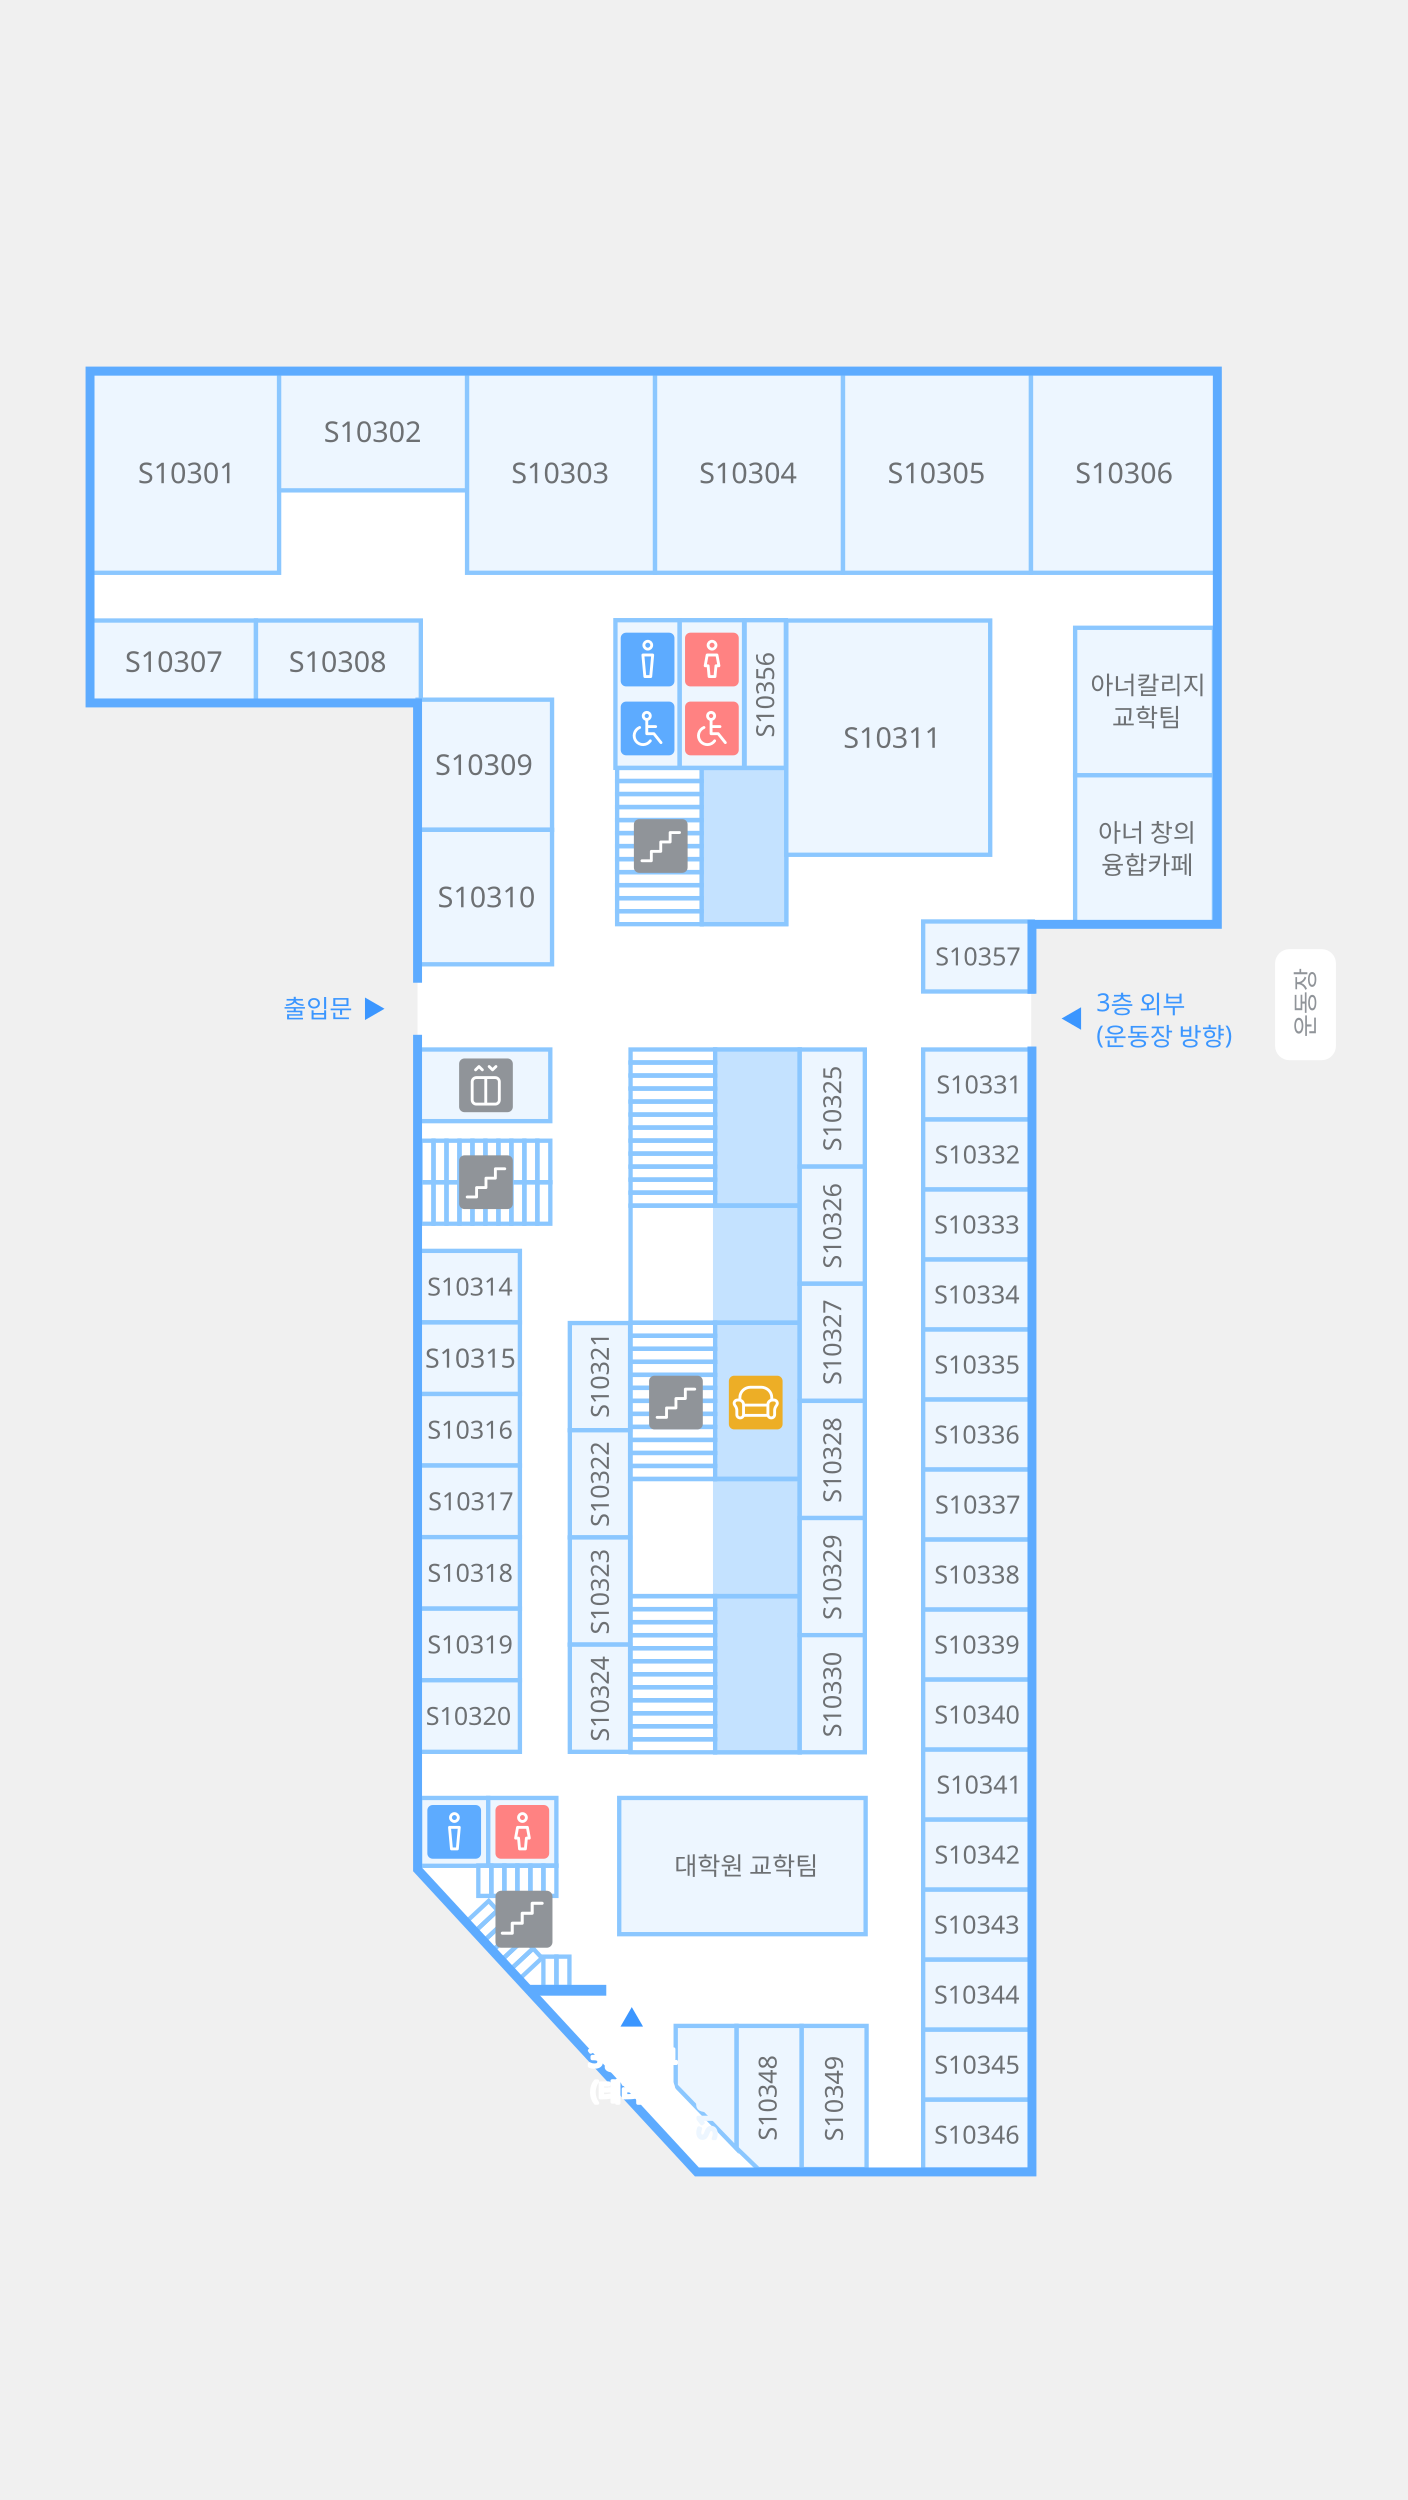
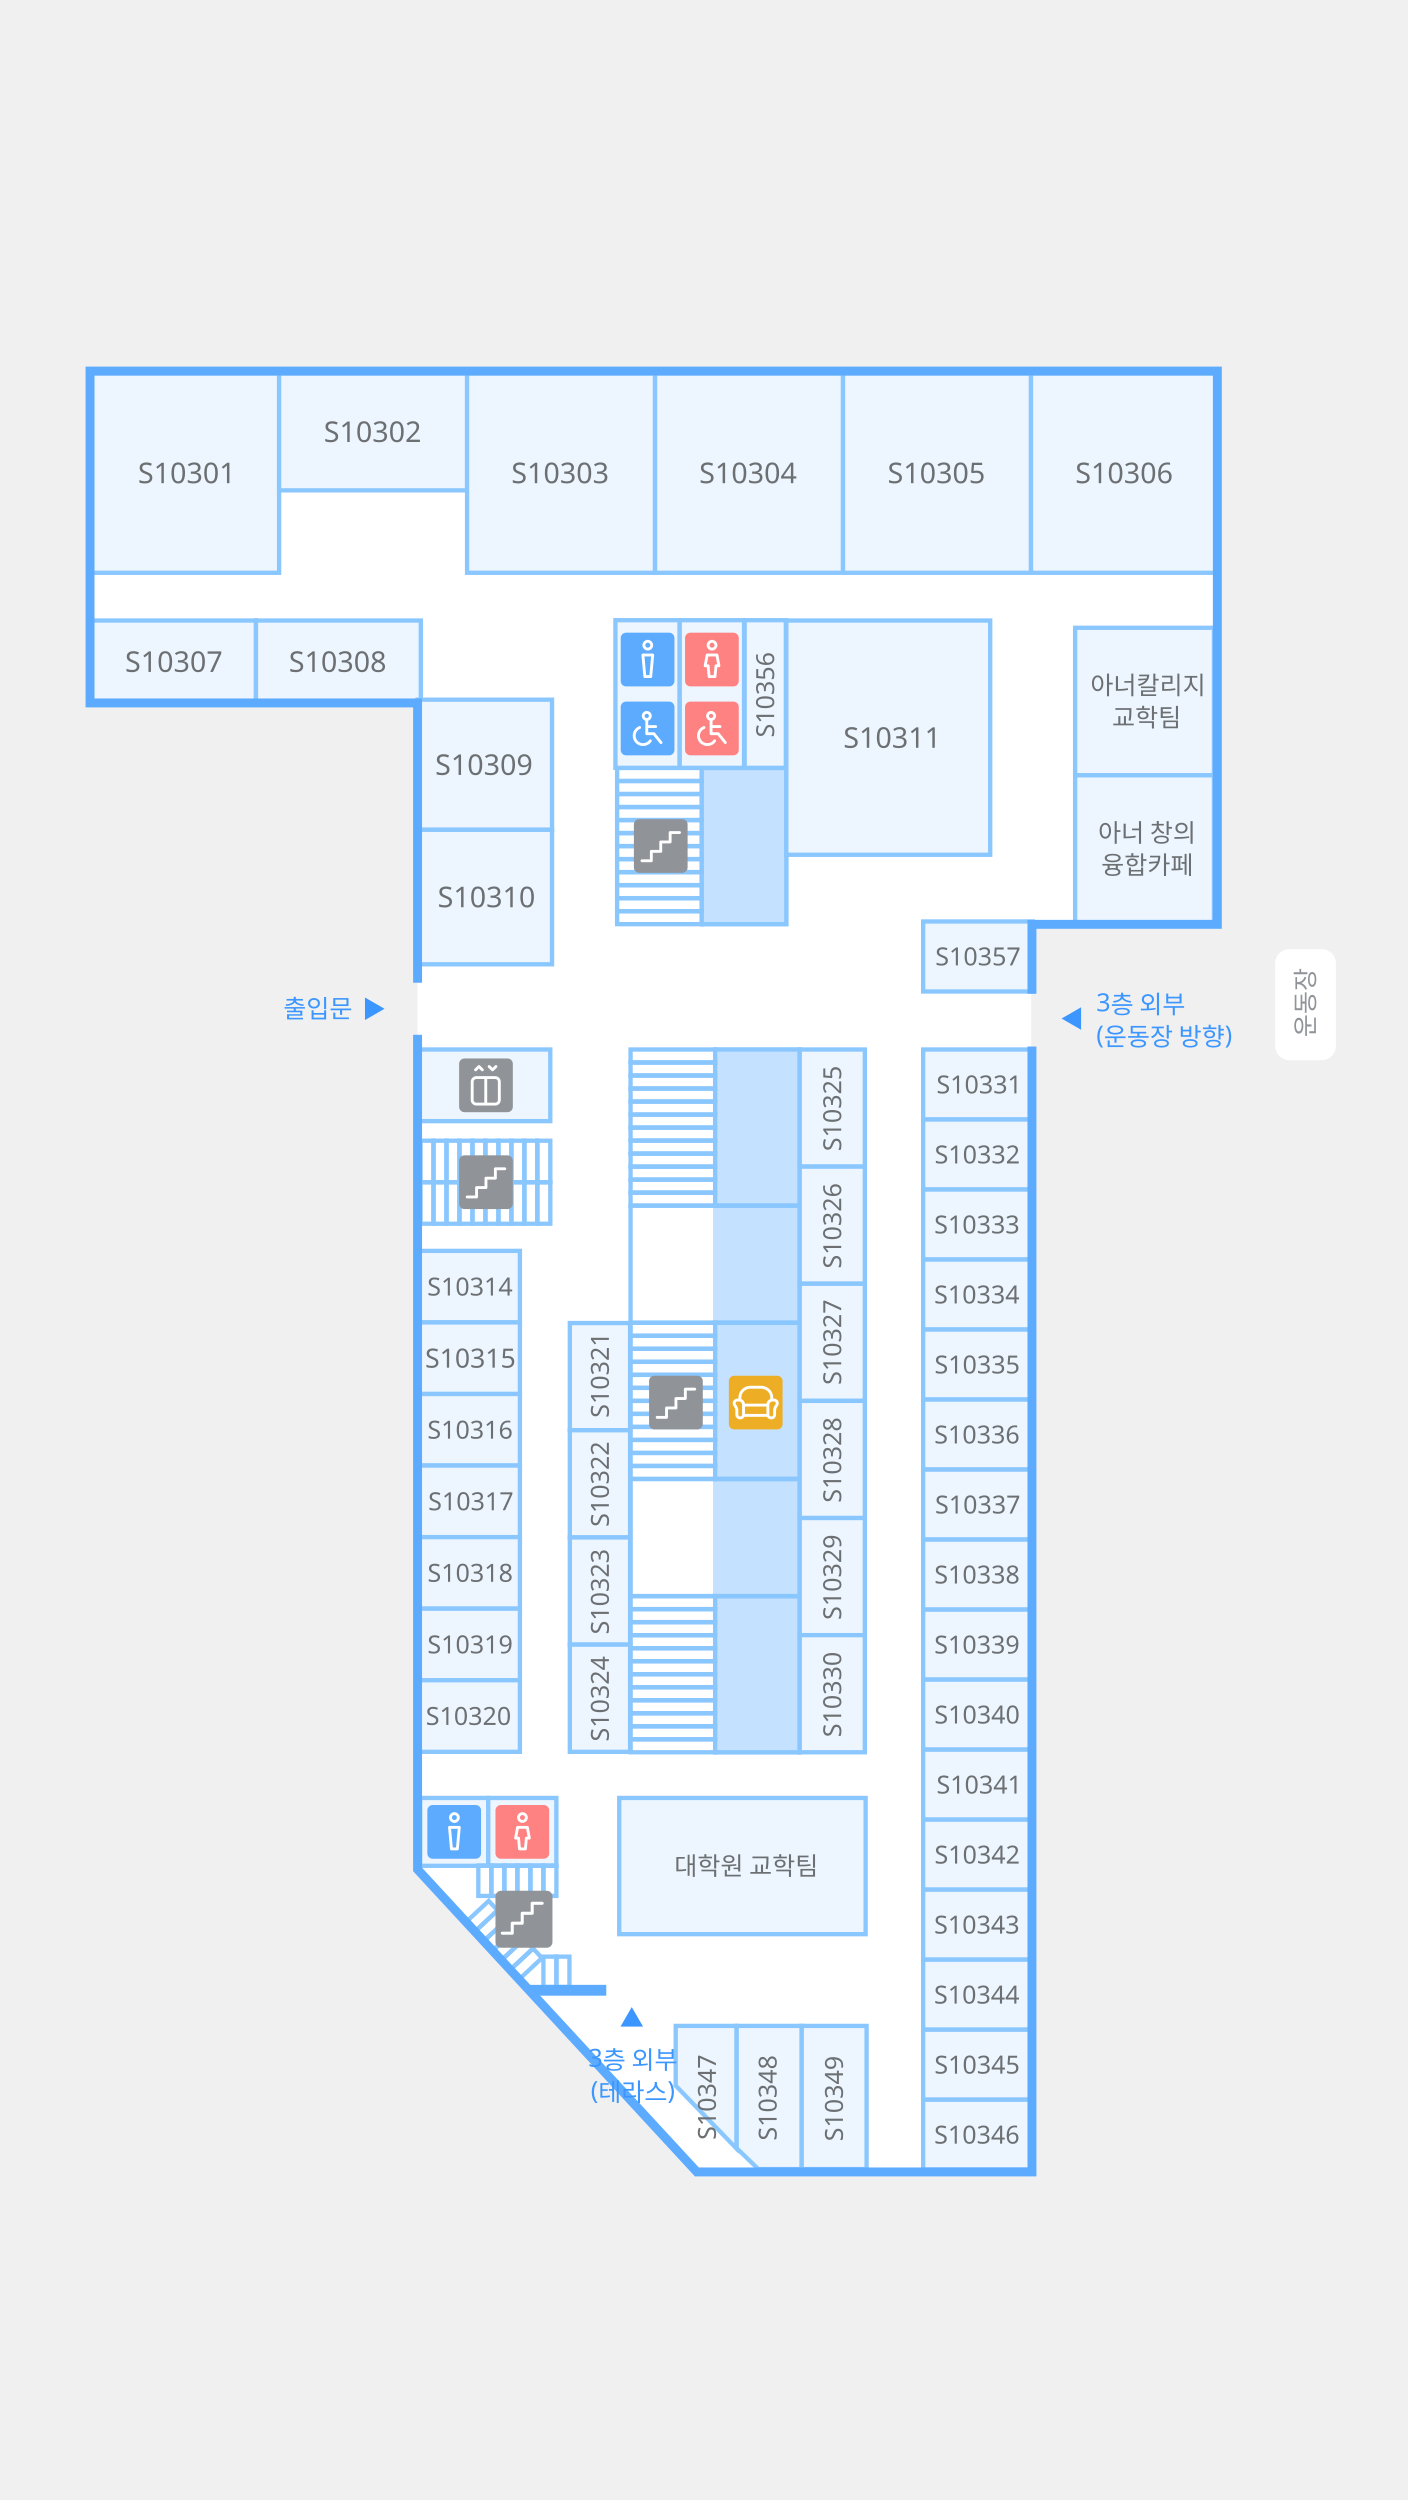
<svg xmlns="http://www.w3.org/2000/svg" width="393" height="698" viewBox="0 0 393 698" fill="none">
  <rect x="356" y="296" width="31" height="17" rx="4" transform="rotate(-90 356 296)" fill="white" />
  <text transform="translate(360 290) rotate(-90)" fill="#909499" style="white-space: pre" xml:space="preserve" font-family="Pretendard" font-size="7" letter-spacing="0em">
    <tspan x="0.425" y="6.988">운동장</tspan>
  </text>
  <path d="M105.077 103.602H25.139V196.081H116.583V521.952L194.454 605.867H287.903V257.941H339.879V103.602H105.077Z" fill="white" />
  <rect x="176.053" y="293.021" width="23.619" height="3.634" stroke="#8BC7FF" stroke-width="1.211" />
  <rect x="176.053" y="296.655" width="23.619" height="3.634" stroke="#8BC7FF" stroke-width="1.211" />
  <rect x="176.053" y="300.289" width="23.619" height="3.634" stroke="#8BC7FF" stroke-width="1.211" />
  <rect x="176.053" y="303.922" width="23.619" height="3.634" stroke="#8BC7FF" stroke-width="1.211" />
  <rect x="176.053" y="307.556" width="23.619" height="3.634" stroke="#8BC7FF" stroke-width="1.211" />
  <rect x="176.053" y="311.19" width="23.619" height="3.634" stroke="#8BC7FF" stroke-width="1.211" />
  <rect x="176.053" y="314.823" width="23.619" height="3.634" stroke="#8BC7FF" stroke-width="1.211" />
  <rect x="176.053" y="318.457" width="23.619" height="3.634" stroke="#8BC7FF" stroke-width="1.211" />
  <rect x="176.053" y="322.09" width="23.619" height="3.634" stroke="#8BC7FF" stroke-width="1.211" />
  <rect x="176.053" y="325.724" width="23.619" height="3.634" stroke="#8BC7FF" stroke-width="1.211" />
  <rect x="176.053" y="329.358" width="23.619" height="3.634" stroke="#8BC7FF" stroke-width="1.211" />
  <rect x="176.053" y="332.991" width="23.619" height="3.634" stroke="#8BC7FF" stroke-width="1.211" />
  <mask id="path-16-inside-1_7594_7394" fill="white">
    <path d="M175.448 336.019H200.277V369.933H175.448V336.019Z" />
  </mask>
  <path d="M175.448 336.019V334.808H174.237V336.019H175.448ZM175.448 369.933H174.237V371.144H175.448V369.933ZM175.448 336.019V337.23H200.277V336.019V334.808H175.448V336.019ZM200.277 369.933V368.722H175.448V369.933V371.144H200.277V369.933ZM175.448 369.933H176.659V336.019H175.448H174.237V369.933H175.448Z" fill="#8BC7FF" mask="url(#path-16-inside-1_7594_7394)" />
  <rect x="176.053" y="369.327" width="23.619" height="3.634" stroke="#8BC7FF" stroke-width="1.211" />
  <rect x="176.053" y="372.961" width="23.619" height="3.634" stroke="#8BC7FF" stroke-width="1.211" />
  <rect x="176.053" y="376.595" width="23.619" height="3.634" stroke="#8BC7FF" stroke-width="1.211" />
  <rect x="176.053" y="380.228" width="23.619" height="3.634" stroke="#8BC7FF" stroke-width="1.211" />
  <rect x="176.053" y="383.862" width="23.619" height="3.634" stroke="#8BC7FF" stroke-width="1.211" />
  <rect x="176.053" y="387.495" width="23.619" height="3.634" stroke="#8BC7FF" stroke-width="1.211" />
  <rect x="176.053" y="391.129" width="23.619" height="3.634" stroke="#8BC7FF" stroke-width="1.211" />
  <rect x="176.053" y="394.762" width="23.619" height="3.634" stroke="#8BC7FF" stroke-width="1.211" />
  <rect x="176.053" y="398.396" width="23.619" height="3.634" stroke="#8BC7FF" stroke-width="1.211" />
  <rect x="176.053" y="402.03" width="23.619" height="3.634" stroke="#8BC7FF" stroke-width="1.211" />
  <rect x="176.053" y="405.663" width="23.619" height="3.634" stroke="#8BC7FF" stroke-width="1.211" />
  <rect x="176.053" y="409.297" width="23.619" height="3.634" stroke="#8BC7FF" stroke-width="1.211" />
  <mask id="path-30-inside-2_7594_7394" fill="white">
    <path d="M175.448 412.325H200.277V446.239H175.448V412.325Z" />
  </mask>
  <path d="M175.448 412.325V411.114H174.237V412.325H175.448ZM175.448 446.239H174.237V447.45H175.448V446.239ZM175.448 412.325V413.536H200.277V412.325V411.114H175.448V412.325ZM200.277 446.239V445.027H175.448V446.239V447.45H200.277V446.239ZM175.448 446.239H176.659V412.325H175.448H174.237V446.239H175.448Z" fill="#8BC7FF" mask="url(#path-30-inside-2_7594_7394)" />
  <rect x="176.053" y="445.633" width="23.619" height="3.634" stroke="#8BC7FF" stroke-width="1.211" />
  <rect x="176.053" y="449.267" width="23.619" height="3.634" stroke="#8BC7FF" stroke-width="1.211" />
  <rect x="176.053" y="452.9" width="23.619" height="3.634" stroke="#8BC7FF" stroke-width="1.211" />
  <rect x="176.053" y="456.534" width="23.619" height="3.634" stroke="#8BC7FF" stroke-width="1.211" />
  <rect x="176.053" y="460.167" width="23.619" height="3.634" stroke="#8BC7FF" stroke-width="1.211" />
  <rect x="176.053" y="463.801" width="23.619" height="3.634" stroke="#8BC7FF" stroke-width="1.211" />
  <rect x="176.053" y="467.435" width="23.619" height="3.634" stroke="#8BC7FF" stroke-width="1.211" />
  <rect x="176.053" y="471.068" width="23.619" height="3.634" stroke="#8BC7FF" stroke-width="1.211" />
  <rect x="176.053" y="474.702" width="23.619" height="3.634" stroke="#8BC7FF" stroke-width="1.211" />
  <rect x="176.053" y="478.336" width="23.619" height="3.634" stroke="#8BC7FF" stroke-width="1.211" />
  <rect x="176.053" y="481.969" width="23.619" height="3.634" stroke="#8BC7FF" stroke-width="1.211" />
  <rect x="176.053" y="485.603" width="23.619" height="3.634" stroke="#8BC7FF" stroke-width="1.211" />
  <mask id="path-44-inside-3_7594_7394" fill="white">
    <path d="M199.066 292.416H223.896V337.23H199.066V292.416Z" />
  </mask>
  <path d="M199.066 292.416H223.896V337.23H199.066V292.416Z" fill="#8BC7FF" fill-opacity="0.5" />
  <path d="M223.896 292.416H225.107V291.205H223.896V292.416ZM223.896 337.23V338.442H225.107V337.23H223.896ZM199.066 292.416V293.627H223.896V292.416V291.205H199.066V292.416ZM223.896 292.416H222.685V337.23H223.896H225.107V292.416H223.896ZM223.896 337.23V336.019H199.066V337.23V338.442H223.896V337.23Z" fill="#8BC7FF" mask="url(#path-44-inside-3_7594_7394)" />
  <mask id="path-46-inside-4_7594_7394" fill="white">
    <path d="M199.066 336.019H223.896V369.933H199.066V336.019Z" />
  </mask>
  <path d="M199.066 336.019H223.896V369.933H199.066V336.019Z" fill="#8BC7FF" fill-opacity="0.5" />
  <path d="M223.896 336.019H225.107V334.808H223.896V336.019ZM223.896 369.933V371.144H225.107V369.933H223.896ZM199.066 336.019V337.23H223.896V336.019V334.808H199.066V336.019ZM223.896 336.019H222.685V369.933H223.896H225.107V336.019H223.896ZM223.896 369.933V368.722H199.066V369.933V371.144H223.896V369.933Z" fill="#8BC7FF" mask="url(#path-46-inside-4_7594_7394)" />
  <mask id="path-48-inside-5_7594_7394" fill="white">
    <path d="M199.066 368.722H223.896V413.536H199.066V368.722Z" />
  </mask>
  <path d="M199.066 368.722H223.896V413.536H199.066V368.722Z" fill="#8BC7FF" fill-opacity="0.5" />
  <path d="M223.896 368.722H225.107V367.51H223.896V368.722ZM223.896 413.536V414.747H225.107V413.536H223.896ZM199.066 368.722V369.933H223.896V368.722V367.51H199.066V368.722ZM223.896 368.722H222.685V413.536H223.896H225.107V368.722H223.896ZM223.896 413.536V412.325H199.066V413.536V414.747H223.896V413.536Z" fill="#8BC7FF" mask="url(#path-48-inside-5_7594_7394)" />
  <mask id="path-50-inside-6_7594_7394" fill="white">
    <path d="M199.066 412.325H223.896V446.239H199.066V412.325Z" />
  </mask>
  <path d="M199.066 412.325H223.896V446.239H199.066V412.325Z" fill="#8BC7FF" fill-opacity="0.5" />
  <path d="M223.896 412.325H225.107V411.114H223.896V412.325ZM223.896 446.239V447.45H225.107V446.239H223.896ZM199.066 412.325V413.536H223.896V412.325V411.114H199.066V412.325ZM223.896 412.325H222.685V446.239H223.896H225.107V412.325H223.896ZM223.896 446.239V445.027H199.066V446.239V447.45H223.896V446.239Z" fill="#8BC7FF" mask="url(#path-50-inside-6_7594_7394)" />
  <mask id="path-52-inside-7_7594_7394" fill="white">
    <path d="M199.066 445.028H223.896V489.842H199.066V445.028Z" />
  </mask>
  <path d="M199.066 445.028H223.896V489.842H199.066V445.028Z" fill="#8BC7FF" fill-opacity="0.5" />
  <path d="M223.896 445.028H225.107V443.816H223.896V445.028ZM223.896 489.842V491.053H225.107V489.842H223.896ZM199.066 445.028V446.239H223.896V445.028V443.816H199.066V445.028ZM223.896 445.028H222.685V489.842H223.896H225.107V445.028H223.896ZM223.896 489.842V488.631H199.066V489.842V491.053H223.896V489.842Z" fill="#8BC7FF" mask="url(#path-52-inside-7_7594_7394)" />
  <rect x="172.301" y="214.426" width="23.619" height="3.634" stroke="#8BC7FF" stroke-width="1.211" />
  <rect x="172.301" y="218.06" width="23.619" height="3.634" stroke="#8BC7FF" stroke-width="1.211" />
  <rect x="172.301" y="221.694" width="23.619" height="3.634" stroke="#8BC7FF" stroke-width="1.211" />
  <rect x="172.301" y="225.327" width="23.619" height="3.634" stroke="#8BC7FF" stroke-width="1.211" />
  <rect x="172.301" y="228.961" width="23.619" height="3.634" stroke="#8BC7FF" stroke-width="1.211" />
  <rect x="172.301" y="232.595" width="23.619" height="3.634" stroke="#8BC7FF" stroke-width="1.211" />
  <rect x="172.301" y="236.228" width="23.619" height="3.634" stroke="#8BC7FF" stroke-width="1.211" />
  <rect x="172.301" y="239.862" width="23.619" height="3.634" stroke="#8BC7FF" stroke-width="1.211" />
  <rect x="172.301" y="243.495" width="23.619" height="3.634" stroke="#8BC7FF" stroke-width="1.211" />
  <rect x="172.301" y="247.129" width="23.619" height="3.634" stroke="#8BC7FF" stroke-width="1.211" />
  <rect x="172.301" y="250.763" width="23.619" height="3.634" stroke="#8BC7FF" stroke-width="1.211" />
  <rect x="172.301" y="254.396" width="23.619" height="3.634" stroke="#8BC7FF" stroke-width="1.211" />
  <mask id="path-66-inside-8_7594_7394" fill="white">
    <path d="M195.314 213.821H220.144V258.635H195.314V213.821Z" />
  </mask>
  <path d="M195.314 213.821H220.144V258.635H195.314V213.821Z" fill="#8BC7FF" fill-opacity="0.5" />
  <path d="M220.144 213.821H221.355V212.61H220.144V213.821ZM220.144 258.635V259.847H221.355V258.635H220.144ZM195.314 213.821V215.032H220.144V213.821V212.61H195.314V213.821ZM220.144 213.821H218.933V258.635H220.144H221.355V213.821H220.144ZM220.144 258.635V257.424H195.314V258.635V259.847H220.144V258.635Z" fill="#8BC7FF" mask="url(#path-66-inside-8_7594_7394)" />
  <rect x="176.979" y="228.696" width="15" height="15" rx="1.5" fill="#909499" />
  <path d="M189.729 232.446H187.104V235.071H184.479V237.696H181.854V240.321H179.229" stroke="white" stroke-width="0.802" stroke-linecap="round" stroke-linejoin="round" />
  <rect x="181.222" y="384.096" width="15" height="15" rx="1.5" fill="#909499" />
  <path d="M193.972 387.846H191.347V390.471H188.722V393.096H186.097V395.721H183.472" stroke="white" stroke-width="0.802" stroke-linecap="round" stroke-linejoin="round" />
  <rect x="219.538" y="173.248" width="56.927" height="65.405" fill="#EDF6FF" />
  <rect x="219.538" y="173.248" width="56.927" height="65.405" stroke="#8BC7FF" stroke-width="1.211" />
  <text fill="#6D7073" style="white-space: pre" xml:space="preserve" font-family="Pretendard" font-size="8" letter-spacing="0em">
    <tspan x="235.458" y="208.794">S10311</tspan>
  </text>
  <rect x="172.887" y="501.989" width="68.798" height="38.036" fill="#EDF6FF" />
  <rect x="172.887" y="501.989" width="68.798" height="38.036" stroke="#8BC7FF" stroke-width="1.211" />
  <text fill="#6D7073" style="white-space: pre" xml:space="preserve" font-family="Pretendard" font-size="7" letter-spacing="0em">
    <tspan x="188.258" y="523.495">대학원 교학팀</tspan>
  </text>
  <rect x="300.176" y="175.278" width="38.758" height="41.181" fill="#EDF6FF" />
  <rect x="300.176" y="175.278" width="38.758" height="41.181" stroke="#8BC7FF" stroke-width="1.211" />
  <text fill="#6D7073" style="white-space: pre" xml:space="preserve" font-family="Pretendard" font-size="7" letter-spacing="0em">
    <tspan x="304.431" y="193.857">아너칼리지
</tspan>
    <tspan x="310.481" y="202.857">교학팀</tspan>
  </text>
  <rect x="300.176" y="216.461" width="38.758" height="41.181" fill="#EDF6FF" />
  <rect x="300.176" y="216.461" width="38.758" height="41.181" stroke="#8BC7FF" stroke-width="1.211" />
  <text fill="#6D7073" style="white-space: pre" xml:space="preserve" font-family="Pretendard" font-size="7" letter-spacing="0em">
    <tspan x="306.578" y="235.04">아너 창의
</tspan>
    <tspan x="307.456" y="244.04">융합카페</tspan>
  </text>
  <rect x="207.891" y="173.157" width="11.518" height="41.219" fill="#EDF6FF" />
  <rect x="207.891" y="173.157" width="11.518" height="41.219" stroke="#8BC7FF" stroke-width="1.211" />
  <text transform="translate(209.15 206.266) rotate(-90)" fill="#6D7073" style="white-space: pre" xml:space="preserve" font-family="Pretendard" font-size="7" letter-spacing="0em">
    <tspan x="0.359" y="6.988">S10356</tspan>
  </text>
  <rect x="25.442" y="104.208" width="52.482" height="55.715" fill="#EDF6FF" />
  <rect x="25.442" y="104.208" width="52.482" height="55.715" stroke="#8BC7FF" stroke-width="1.211" />
  <text fill="#6D7073" style="white-space: pre" xml:space="preserve" font-family="Pretendard" font-size="8" letter-spacing="0em">
    <tspan x="38.511" y="134.909">S10301</tspan>
  </text>
  <rect x="77.924" y="104.208" width="52.482" height="32.703" fill="#EDF6FF" />
  <rect x="77.924" y="104.208" width="52.482" height="32.703" stroke="#8BC7FF" stroke-width="1.211" />
  <text fill="#6D7073" style="white-space: pre" xml:space="preserve" font-family="Pretendard" font-size="8" letter-spacing="0em">
    <tspan x="90.4" y="123.403">S10302</tspan>
  </text>
  <rect x="130.406" y="104.208" width="52.482" height="55.715" fill="#EDF6FF" />
  <rect x="130.406" y="104.208" width="52.482" height="55.715" stroke="#8BC7FF" stroke-width="1.211" />
  <text fill="#6D7073" style="white-space: pre" xml:space="preserve" font-family="Pretendard" font-size="8" letter-spacing="0em">
    <tspan x="142.761" y="134.909">S10303</tspan>
  </text>
  <rect x="182.889" y="104.208" width="52.482" height="55.715" fill="#EDF6FF" />
  <rect x="182.889" y="104.208" width="52.482" height="55.715" stroke="#8BC7FF" stroke-width="1.211" />
  <text fill="#6D7073" style="white-space: pre" xml:space="preserve" font-family="Pretendard" font-size="8" letter-spacing="0em">
    <tspan x="195.216" y="134.909">S10304</tspan>
  </text>
  <rect x="235.37" y="104.208" width="52.482" height="55.715" fill="#EDF6FF" />
  <rect x="235.37" y="104.208" width="52.482" height="55.715" stroke="#8BC7FF" stroke-width="1.211" />
  <text fill="#6D7073" style="white-space: pre" xml:space="preserve" font-family="Pretendard" font-size="8" letter-spacing="0em">
    <tspan x="247.807" y="134.909">S10305</tspan>
  </text>
  <rect x="287.852" y="104.208" width="52.482" height="55.715" fill="#EDF6FF" />
  <rect x="287.852" y="104.208" width="52.482" height="55.715" stroke="#8BC7FF" stroke-width="1.211" />
  <text fill="#6D7073" style="white-space: pre" xml:space="preserve" font-family="Pretendard" font-size="8" letter-spacing="0em">
    <tspan x="300.222" y="134.909">S10306</tspan>
  </text>
  <rect x="25.442" y="173.248" width="46.026" height="23.013" fill="#EDF6FF" />
  <rect x="25.442" y="173.248" width="46.026" height="23.013" stroke="#8BC7FF" stroke-width="1.211" />
  <text fill="#6D7073" style="white-space: pre" xml:space="preserve" font-family="Pretendard" font-size="8" letter-spacing="0em">
    <tspan x="34.908" y="187.598">S10307</tspan>
  </text>
  <rect x="71.468" y="173.248" width="46.026" height="23.013" fill="#EDF6FF" />
  <rect x="71.468" y="173.248" width="46.026" height="23.013" stroke="#8BC7FF" stroke-width="1.211" />
  <text fill="#6D7073" style="white-space: pre" xml:space="preserve" font-family="Pretendard" font-size="8" letter-spacing="0em">
    <tspan x="80.637" y="187.598">S10308</tspan>
  </text>
  <rect x="171.826" y="173.157" width="17.957" height="41.219" fill="#EDF6FF" />
  <rect x="171.826" y="173.157" width="17.957" height="41.219" stroke="#8BC7FF" stroke-width="1.211" />
  <rect x="173.305" y="176.645" width="15" height="15" rx="1.5" fill="#5DABFF" />
  <path d="M180.862 181.234C181.467 181.234 181.957 180.744 181.957 180.139C181.957 179.535 181.467 179.044 180.862 179.044C180.257 179.044 179.767 179.535 179.767 180.139C179.767 180.744 180.257 181.234 180.862 181.234Z" stroke="white" stroke-width="0.802" stroke-linecap="round" stroke-linejoin="round" />
  <path d="M179.492 182.877H182.23L181.682 188.899H180.04L179.492 182.877Z" stroke="white" stroke-width="0.802" stroke-linecap="round" stroke-linejoin="round" />
  <rect x="173.305" y="195.887" width="15" height="15" rx="1.5" fill="#5DABFF" />
  <path d="M179.875 200.585C179.688 200.398 179.584 200.145 179.584 199.882C179.584 199.618 179.688 199.365 179.875 199.179C180.061 198.992 180.314 198.887 180.578 198.887C180.842 198.887 181.095 198.992 181.281 199.179C181.467 199.365 181.572 199.618 181.572 199.882C181.572 200.145 181.467 200.398 181.281 200.585C181.095 200.771 180.842 200.876 180.578 200.876C180.314 200.876 180.061 200.771 179.875 200.585Z" stroke="white" stroke-width="0.802" stroke-linecap="round" stroke-linejoin="round" />
  <path d="M180.578 200.876V204.853H182.566L184.555 207.339M180.578 202.864H183.063M178.589 203.113C178.233 203.261 177.916 203.489 177.663 203.78C177.411 204.071 177.229 204.417 177.133 204.79C177.037 205.164 177.029 205.554 177.11 205.931C177.191 206.308 177.359 206.661 177.599 206.962C177.84 207.263 178.148 207.504 178.498 207.666C178.848 207.828 179.23 207.906 179.616 207.894C180.001 207.882 180.379 207.781 180.718 207.598C181.058 207.416 181.35 207.157 181.572 206.841" stroke="white" stroke-width="0.802" stroke-linecap="round" stroke-linejoin="round" />
  <rect x="189.783" y="173.157" width="17.957" height="41.219" fill="#EDF6FF" />
  <rect x="189.783" y="173.157" width="17.957" height="41.219" stroke="#8BC7FF" stroke-width="1.211" />
  <rect x="191.262" y="176.645" width="15" height="15" rx="1.5" fill="#FF8282" />
  <path d="M198.803 181.234C199.408 181.234 199.898 180.744 199.898 180.139C199.898 179.535 199.408 179.044 198.803 179.044C198.198 179.044 197.708 179.535 197.708 180.139C197.708 180.744 198.198 181.234 198.803 181.234Z" stroke="white" stroke-width="0.802" stroke-linecap="round" stroke-linejoin="round" />
  <path d="M197.435 182.877H200.172L200.72 185.888H199.898L199.625 188.899H197.982L197.708 185.888H196.887L197.435 182.877Z" stroke="white" stroke-width="0.802" stroke-linecap="round" stroke-linejoin="round" />
  <rect x="191.262" y="195.887" width="15" height="15" rx="1.5" fill="#FF8282" />
  <path d="M197.832 200.585C197.646 200.398 197.541 200.145 197.541 199.882C197.541 199.618 197.646 199.365 197.832 199.179C198.019 198.992 198.272 198.887 198.535 198.887C198.799 198.887 199.052 198.992 199.239 199.179C199.425 199.365 199.53 199.618 199.53 199.882C199.53 200.145 199.425 200.398 199.239 200.585C199.052 200.771 198.799 200.876 198.535 200.876C198.272 200.876 198.019 200.771 197.832 200.585Z" stroke="white" stroke-width="0.802" stroke-linecap="round" stroke-linejoin="round" />
  <path d="M198.535 200.876V204.853H200.524L202.512 207.339M198.535 202.864H201.021M196.547 203.113C196.191 203.261 195.874 203.489 195.621 203.78C195.368 204.071 195.187 204.417 195.091 204.79C194.995 205.164 194.987 205.554 195.068 205.931C195.149 206.308 195.316 206.661 195.557 206.962C195.798 207.263 196.105 207.504 196.455 207.666C196.805 207.828 197.188 207.906 197.573 207.894C197.959 207.882 198.336 207.781 198.676 207.598C199.015 207.416 199.307 207.157 199.529 206.841" stroke="white" stroke-width="0.802" stroke-linecap="round" stroke-linejoin="round" />
  <rect x="117.303" y="501.989" width="19.018" height="18.943" fill="#EDF6FF" />
  <rect x="117.303" y="501.989" width="19.018" height="18.943" stroke="#8BC7FF" stroke-width="1.211" />
  <rect x="119.312" y="503.96" width="15" height="15" rx="1.5" fill="#5DABFF" />
  <path d="M126.869 508.55C127.474 508.55 127.964 508.06 127.964 507.455C127.964 506.851 127.474 506.36 126.869 506.36C126.264 506.36 125.774 506.851 125.774 507.455C125.774 508.06 126.264 508.55 126.869 508.55Z" stroke="white" stroke-width="0.802" stroke-linecap="round" stroke-linejoin="round" />
  <path d="M125.5 510.193H128.237L127.689 516.215H126.047L125.5 510.193Z" stroke="white" stroke-width="0.802" stroke-linecap="round" stroke-linejoin="round" />
  <rect x="136.321" y="501.989" width="19.018" height="18.943" fill="#EDF6FF" />
  <rect x="136.321" y="501.989" width="19.018" height="18.943" stroke="#8BC7FF" stroke-width="1.211" />
  <rect x="138.33" y="503.96" width="15" height="15" rx="1.5" fill="#FF8282" />
  <path d="M145.871 508.55C146.476 508.55 146.966 508.06 146.966 507.455C146.966 506.851 146.476 506.36 145.871 506.36C145.267 506.36 144.776 506.851 144.776 507.455C144.776 508.06 145.267 508.55 145.871 508.55Z" stroke="white" stroke-width="0.802" stroke-linecap="round" stroke-linejoin="round" />
  <path d="M144.503 510.193H147.24L147.788 513.204H146.966L146.693 516.215H145.05L144.777 513.204H143.955L144.503 510.193Z" stroke="white" stroke-width="0.802" stroke-linecap="round" stroke-linejoin="round" />
  <rect x="116.585" y="195.349" width="37.547" height="36.336" fill="#EDF6FF" />
  <rect x="116.585" y="195.349" width="37.547" height="36.336" stroke="#8BC7FF" stroke-width="1.211" />
  <text fill="#6D7073" style="white-space: pre" xml:space="preserve" font-family="Pretendard" font-size="8" letter-spacing="0em">
    <tspan x="121.488" y="216.361">S10309</tspan>
  </text>
  <rect x="116.585" y="231.686" width="37.547" height="37.547" fill="#EDF6FF" />
  <rect x="116.585" y="231.686" width="37.547" height="37.547" stroke="#8BC7FF" stroke-width="1.211" />
  <text fill="#6D7073" style="white-space: pre" xml:space="preserve" font-family="Pretendard" font-size="8" letter-spacing="0em">
    <tspan x="122.187" y="253.303">S10310</tspan>
  </text>
  <rect x="257.746" y="257.275" width="30.611" height="19.548" fill="#EDF6FF" />
  <rect x="257.746" y="257.275" width="30.611" height="19.548" stroke="#8BC7FF" stroke-width="1.211" />
  <text fill="#6D7073" style="white-space: pre" xml:space="preserve" font-family="Pretendard" font-size="7" letter-spacing="0em">
    <tspan x="261.127" y="269.537">S10357</tspan>
  </text>
  <rect x="257.746" y="293.021" width="30.611" height="19.548" fill="#EDF6FF" />
  <rect x="257.746" y="293.021" width="30.611" height="19.548" stroke="#8BC7FF" stroke-width="1.211" />
  <text fill="#6D7073" style="white-space: pre" xml:space="preserve" font-family="Pretendard" font-size="7" letter-spacing="0em">
    <tspan x="261.451" y="305.284">S10331</tspan>
  </text>
  <rect x="257.746" y="312.57" width="30.611" height="19.548" fill="#EDF6FF" />
  <rect x="257.746" y="312.57" width="30.611" height="19.548" stroke="#8BC7FF" stroke-width="1.211" />
  <text fill="#6D7073" style="white-space: pre" xml:space="preserve" font-family="Pretendard" font-size="7" letter-spacing="0em">
    <tspan x="260.932" y="324.832">S10332</tspan>
  </text>
  <rect x="257.746" y="332.118" width="30.611" height="19.548" fill="#EDF6FF" />
  <rect x="257.746" y="332.118" width="30.611" height="19.548" stroke="#8BC7FF" stroke-width="1.211" />
  <text fill="#6D7073" style="white-space: pre" xml:space="preserve" font-family="Pretendard" font-size="7" letter-spacing="0em">
    <tspan x="260.826" y="344.38">S10333</tspan>
  </text>
  <rect x="257.746" y="351.666" width="30.611" height="19.548" fill="#EDF6FF" />
  <rect x="257.746" y="351.666" width="30.611" height="19.548" stroke="#8BC7FF" stroke-width="1.211" />
  <text fill="#6D7073" style="white-space: pre" xml:space="preserve" font-family="Pretendard" font-size="7" letter-spacing="0em">
    <tspan x="260.802" y="363.928">S10334</tspan>
  </text>
  <rect x="257.746" y="371.214" width="30.611" height="19.548" fill="#EDF6FF" />
  <rect x="257.746" y="371.214" width="30.611" height="19.548" stroke="#8BC7FF" stroke-width="1.211" />
  <text fill="#6D7073" style="white-space: pre" xml:space="preserve" font-family="Pretendard" font-size="7" letter-spacing="0em">
    <tspan x="260.898" y="383.476">S10335</tspan>
  </text>
  <rect x="257.746" y="390.762" width="30.611" height="19.548" fill="#EDF6FF" />
  <rect x="257.746" y="390.762" width="30.611" height="19.548" stroke="#8BC7FF" stroke-width="1.211" />
  <text fill="#6D7073" style="white-space: pre" xml:space="preserve" font-family="Pretendard" font-size="7" letter-spacing="0em">
    <tspan x="260.84" y="403.024">S10336</tspan>
  </text>
  <rect x="257.746" y="410.31" width="30.611" height="19.548" fill="#EDF6FF" />
  <rect x="257.746" y="410.31" width="30.611" height="19.548" stroke="#8BC7FF" stroke-width="1.211" />
  <text fill="#6D7073" style="white-space: pre" xml:space="preserve" font-family="Pretendard" font-size="7" letter-spacing="0em">
    <tspan x="261.055" y="422.573">S10337</tspan>
  </text>
  <rect x="257.746" y="429.859" width="30.611" height="19.548" fill="#EDF6FF" />
  <rect x="257.746" y="429.859" width="30.611" height="19.548" stroke="#8BC7FF" stroke-width="1.211" />
  <text fill="#6D7073" style="white-space: pre" xml:space="preserve" font-family="Pretendard" font-size="7" letter-spacing="0em">
    <tspan x="260.864" y="442.121">S10338</tspan>
  </text>
  <rect x="257.746" y="449.407" width="30.611" height="19.548" fill="#EDF6FF" />
  <rect x="257.746" y="449.407" width="30.611" height="19.548" stroke="#8BC7FF" stroke-width="1.211" />
  <text fill="#6D7073" style="white-space: pre" xml:space="preserve" font-family="Pretendard" font-size="7" letter-spacing="0em">
    <tspan x="260.84" y="461.669">S10339</tspan>
  </text>
  <rect x="257.746" y="468.955" width="30.611" height="19.548" fill="#EDF6FF" />
  <rect x="257.746" y="468.955" width="30.611" height="19.548" stroke="#8BC7FF" stroke-width="1.211" />
  <text fill="#6D7073" style="white-space: pre" xml:space="preserve" font-family="Pretendard" font-size="7" letter-spacing="0em">
    <tspan x="260.877" y="481.217">S10340</tspan>
  </text>
  <rect x="257.746" y="488.503" width="30.611" height="19.548" fill="#EDF6FF" />
  <rect x="257.746" y="488.503" width="30.611" height="19.548" stroke="#8BC7FF" stroke-width="1.211" />
  <text fill="#6D7073" style="white-space: pre" xml:space="preserve" font-family="Pretendard" font-size="7" letter-spacing="0em">
    <tspan x="261.462" y="500.765">S10341</tspan>
  </text>
  <rect x="257.746" y="508.051" width="30.611" height="19.548" fill="#EDF6FF" />
  <rect x="257.746" y="508.051" width="30.611" height="19.548" stroke="#8BC7FF" stroke-width="1.211" />
  <text fill="#6D7073" style="white-space: pre" xml:space="preserve" font-family="Pretendard" font-size="7" letter-spacing="0em">
    <tspan x="260.908" y="520.314">S10342</tspan>
  </text>
  <rect x="257.746" y="527.599" width="30.611" height="19.548" fill="#EDF6FF" />
  <rect x="257.746" y="527.599" width="30.611" height="19.548" stroke="#8BC7FF" stroke-width="1.211" />
  <text fill="#6D7073" style="white-space: pre" xml:space="preserve" font-family="Pretendard" font-size="7" letter-spacing="0em">
    <tspan x="260.802" y="539.862">S10343</tspan>
  </text>
  <rect x="257.746" y="547.148" width="30.611" height="19.548" fill="#EDF6FF" />
  <rect x="257.746" y="547.148" width="30.611" height="19.548" stroke="#8BC7FF" stroke-width="1.211" />
  <text fill="#6D7073" style="white-space: pre" xml:space="preserve" font-family="Pretendard" font-size="7" letter-spacing="0em">
    <tspan x="260.778" y="559.41">S10344</tspan>
  </text>
  <rect x="257.746" y="566.696" width="30.611" height="19.548" fill="#EDF6FF" />
  <rect x="257.746" y="566.696" width="30.611" height="19.548" stroke="#8BC7FF" stroke-width="1.211" />
  <text fill="#6D7073" style="white-space: pre" xml:space="preserve" font-family="Pretendard" font-size="7" letter-spacing="0em">
    <tspan x="260.874" y="578.958">S10345</tspan>
  </text>
  <rect x="257.746" y="586.244" width="30.611" height="19.548" fill="#EDF6FF" />
  <rect x="257.746" y="586.244" width="30.611" height="19.548" stroke="#8BC7FF" stroke-width="1.211" />
  <text fill="#6D7073" style="white-space: pre" xml:space="preserve" font-family="Pretendard" font-size="7" letter-spacing="0em">
    <tspan x="260.816" y="598.506">S10346</tspan>
  </text>
  <rect x="223.291" y="293.021" width="18.168" height="32.703" fill="#EDF6FF" />
  <rect x="223.291" y="293.021" width="18.168" height="32.703" stroke="#8BC7FF" stroke-width="1.211" />
  <text transform="translate(227.875 321.873) rotate(-90)" fill="#6D7073" style="white-space: pre" xml:space="preserve" font-family="Pretendard" font-size="7" letter-spacing="0em">
    <tspan x="0.452" y="6.988">S10325</tspan>
  </text>
  <rect x="223.291" y="325.724" width="18.168" height="32.703" fill="#EDF6FF" />
  <rect x="223.291" y="325.724" width="18.168" height="32.703" stroke="#8BC7FF" stroke-width="1.211" />
  <text transform="translate(227.875 354.575) rotate(-90)" fill="#6D7073" style="white-space: pre" xml:space="preserve" font-family="Pretendard" font-size="7" letter-spacing="0em">
    <tspan x="0.394" y="6.988">S10326</tspan>
  </text>
  <rect x="223.291" y="358.426" width="18.168" height="32.703" fill="#EDF6FF" />
  <rect x="223.291" y="358.426" width="18.168" height="32.703" stroke="#8BC7FF" stroke-width="1.211" />
  <text transform="translate(227.875 386.778) rotate(-90)" fill="#6D7073" style="white-space: pre" xml:space="preserve" font-family="Pretendard" font-size="7" letter-spacing="0em">
    <tspan x="0.109" y="6.988">S10327</tspan>
  </text>
  <rect x="223.291" y="391.129" width="18.168" height="32.703" fill="#EDF6FF" />
  <rect x="223.291" y="391.129" width="18.168" height="32.703" stroke="#8BC7FF" stroke-width="1.211" />
  <text transform="translate(227.875 419.98) rotate(-90)" fill="#6D7073" style="white-space: pre" xml:space="preserve" font-family="Pretendard" font-size="7" letter-spacing="0em">
    <tspan x="0.417" y="6.988">S10328</tspan>
  </text>
  <rect x="223.291" y="423.831" width="18.168" height="32.703" fill="#EDF6FF" />
  <rect x="223.291" y="423.831" width="18.168" height="32.703" stroke="#8BC7FF" stroke-width="1.211" />
  <text transform="translate(227.875 452.682) rotate(-90)" fill="#6D7073" style="white-space: pre" xml:space="preserve" font-family="Pretendard" font-size="7" letter-spacing="0em">
    <tspan x="0.394" y="6.988">S10329</tspan>
  </text>
  <rect x="223.291" y="456.534" width="18.168" height="32.703" fill="#EDF6FF" />
  <rect x="223.291" y="456.534" width="18.168" height="32.703" stroke="#8BC7FF" stroke-width="1.211" />
  <text transform="translate(227.875 485.385) rotate(-90)" fill="#6D7073" style="white-space: pre" xml:space="preserve" font-family="Pretendard" font-size="7" letter-spacing="0em">
    <tspan x="0.349" y="6.988">S10330</tspan>
  </text>
  <rect x="223.781" y="565.634" width="18.168" height="39.97" fill="#EDF6FF" />
  <rect x="223.781" y="565.634" width="18.168" height="39.97" stroke="#8BC7FF" stroke-width="1.211" />
  <text transform="translate(228.365 598.119) rotate(-90)" fill="#6D7073" style="white-space: pre" xml:space="preserve" font-family="Pretendard" font-size="7" letter-spacing="0em">
    <tspan x="0.264" y="6.988">S10349</tspan>
  </text>
  <rect x="159.097" y="369.395" width="16.822" height="29.929" fill="#EDF6FF" />
  <rect x="159.097" y="369.395" width="16.822" height="29.929" stroke="#8BC7FF" stroke-width="1.211" />
  <text transform="translate(163.008 395.86) rotate(-90)" fill="#6D7073" style="white-space: pre" xml:space="preserve" font-family="Pretendard" font-size="7" letter-spacing="0em">
    <tspan x="0.005" y="6.988">S10321</tspan>
  </text>
  <rect x="159.097" y="399.324" width="16.822" height="29.929" fill="#EDF6FF" />
  <rect x="159.097" y="399.324" width="16.822" height="29.929" stroke="#8BC7FF" stroke-width="1.211" />
  <text transform="translate(163.008 426.788) rotate(-90)" fill="#6D7073" style="white-space: pre" xml:space="preserve" font-family="Pretendard" font-size="7" letter-spacing="0em">
    <tspan x="0.486" y="6.988">S10322</tspan>
  </text>
  <rect x="159.097" y="429.253" width="16.822" height="29.929" fill="#EDF6FF" />
  <rect x="159.097" y="429.253" width="16.822" height="29.929" stroke="#8BC7FF" stroke-width="1.211" />
  <text transform="translate(163.008 456.717) rotate(-90)" fill="#6D7073" style="white-space: pre" xml:space="preserve" font-family="Pretendard" font-size="7" letter-spacing="0em">
    <tspan x="0.38" y="6.988">S10323</tspan>
  </text>
  <rect x="159.097" y="459.181" width="16.822" height="29.929" fill="#EDF6FF" />
  <rect x="159.097" y="459.181" width="16.822" height="29.929" stroke="#8BC7FF" stroke-width="1.211" />
  <text transform="translate(163.008 486.645) rotate(-90)" fill="#6D7073" style="white-space: pre" xml:space="preserve" font-family="Pretendard" font-size="7" letter-spacing="0em">
    <tspan x="0.407" y="6.988">S10324</tspan>
  </text>
  <rect x="116.667" y="349.241" width="28.49" height="19.981" fill="#EDF6FF" />
  <rect x="116.667" y="349.241" width="28.49" height="19.981" stroke="#8BC7FF" stroke-width="1.211" />
  <text fill="#6D7073" style="white-space: pre" xml:space="preserve" font-family="Pretendard" font-size="7" letter-spacing="0em">
    <tspan x="119.287" y="361.72">S10314</tspan>
  </text>
  <rect x="116.667" y="369.222" width="28.49" height="19.981" fill="#EDF6FF" />
  <rect x="116.667" y="369.222" width="28.49" height="19.981" stroke="#8BC7FF" stroke-width="1.211" />
  <text fill="#6D7073" style="white-space: pre" xml:space="preserve" font-family="Pretendard" font-size="7.425" letter-spacing="0em">
    <tspan x="118.683" y="381.852">S10315</tspan>
  </text>
  <rect x="116.667" y="389.204" width="28.49" height="19.981" fill="#EDF6FF" />
  <rect x="116.667" y="389.204" width="28.49" height="19.981" stroke="#8BC7FF" stroke-width="1.211" />
  <text fill="#6D7073" style="white-space: pre" xml:space="preserve" font-family="Pretendard" font-size="7" letter-spacing="0em">
    <tspan x="119.325" y="401.682">S10316</tspan>
  </text>
  <rect x="116.667" y="409.185" width="28.49" height="19.981" fill="#EDF6FF" />
  <rect x="116.667" y="409.185" width="28.49" height="19.981" stroke="#8BC7FF" stroke-width="1.211" />
  <text fill="#6D7073" style="white-space: pre" xml:space="preserve" font-family="Pretendard" font-size="7" letter-spacing="0em">
    <tspan x="119.54" y="421.664">S10317</tspan>
  </text>
  <rect x="116.667" y="429.166" width="28.49" height="19.981" fill="#EDF6FF" />
  <rect x="116.667" y="429.166" width="28.49" height="19.981" stroke="#8BC7FF" stroke-width="1.211" />
  <text fill="#6D7073" style="white-space: pre" xml:space="preserve" font-family="Pretendard" font-size="7" letter-spacing="0em">
    <tspan x="119.349" y="441.645">S10318</tspan>
  </text>
  <rect x="116.667" y="449.147" width="28.49" height="19.981" fill="#EDF6FF" />
  <rect x="116.667" y="449.147" width="28.49" height="19.981" stroke="#8BC7FF" stroke-width="1.211" />
  <text fill="#6D7073" style="white-space: pre" xml:space="preserve" font-family="Pretendard" font-size="7" letter-spacing="0em">
    <tspan x="119.325" y="461.626">S10319</tspan>
  </text>
  <rect x="116.667" y="469.128" width="28.49" height="19.981" fill="#EDF6FF" />
  <rect x="116.667" y="469.128" width="28.49" height="19.981" stroke="#8BC7FF" stroke-width="1.211" />
  <text fill="#6D7073" style="white-space: pre" xml:space="preserve" font-family="Pretendard" font-size="7" letter-spacing="0em">
    <tspan x="118.867" y="481.607">S10320</tspan>
  </text>
  <path d="M223.78 565.634V605.604H211.712L205.612 599.712V565.634H223.78Z" fill="#EDF6FF" stroke="#8BC7FF" stroke-width="1.211" />
  <path d="M205.613 565.634V599.866L188.656 582.324V565.634H205.613Z" fill="#EDF6FF" stroke="#8BC7FF" stroke-width="1.211" />
  <rect x="116.667" y="293.021" width="36.976" height="20.004" fill="#EDF6FF" stroke="#8BC7FF" stroke-width="1.211" />
  <rect x="128.185" y="295.523" width="15" height="15" rx="1.5" fill="#909499" />
  <path d="M135.623 300.861H138.248C138.557 300.861 138.854 300.984 139.073 301.203C139.291 301.422 139.414 301.719 139.414 302.028V307.107C139.414 307.416 139.291 307.713 139.073 307.931C138.854 308.15 138.557 308.273 138.248 308.273H135.623M135.623 300.861H132.998C132.688 300.861 132.392 300.984 132.173 301.203C131.954 301.422 131.831 301.719 131.831 302.028V307.107C131.831 307.416 131.954 307.713 132.173 307.931C132.392 308.15 132.688 308.273 132.998 308.273H135.623M135.623 300.861V308.273M132.779 298.7L133.727 297.773L134.675 298.7M136.571 297.773L137.519 298.7L138.466 297.773" stroke="white" stroke-width="0.802" stroke-linecap="round" stroke-linejoin="round" />
  <text transform="translate(209.852 597.943) rotate(-90)" fill="#6D7073" style="white-space: pre" xml:space="preserve" font-family="Pretendard" font-size="7" letter-spacing="0em">
    <tspan x="0.288" y="6.988">S10348</tspan>
  </text>
-   <text transform="translate(192.895 597.943) rotate(-90)" fill="#6D7073" stroke="#EDF6FF" style="white-space: pre" stroke-width="0.849" stroke-linejoin="round" xml:space="preserve" font-family="Pretendard" font-size="7" letter-spacing="0em">
+   <text transform="translate(192.895 597.943) rotate(-90)" fill="#6D7073" style="white-space: pre" xml:space="preserve" font-family="Pretendard" font-size="7" letter-spacing="0em">
    <tspan x="0.479" y="6.988">S10347</tspan>
  </text>
  <rect x="155.349" y="520.863" width="8.478" height="3.634" transform="rotate(90 155.349 520.863)" stroke="#8BC7FF" stroke-width="1.211" />
  <rect x="151.715" y="520.863" width="8.478" height="3.634" transform="rotate(90 151.715 520.863)" stroke="#8BC7FF" stroke-width="1.211" />
  <rect x="148.081" y="520.863" width="8.478" height="3.634" transform="rotate(90 148.081 520.863)" stroke="#8BC7FF" stroke-width="1.211" />
  <rect x="144.448" y="520.863" width="8.478" height="3.634" transform="rotate(90 144.448 520.863)" stroke="#8BC7FF" stroke-width="1.211" />
  <rect x="140.814" y="520.863" width="8.478" height="3.634" transform="rotate(90 140.814 520.863)" stroke="#8BC7FF" stroke-width="1.211" />
  <rect x="137.181" y="520.863" width="8.478" height="3.634" transform="rotate(90 137.181 520.863)" stroke="#8BC7FF" stroke-width="1.211" />
  <rect x="158.983" y="546.296" width="8.478" height="3.634" transform="rotate(90 158.983 546.296)" stroke="#8BC7FF" stroke-width="1.211" />
  <rect x="155.349" y="546.296" width="8.478" height="3.634" transform="rotate(90 155.349 546.296)" stroke="#8BC7FF" stroke-width="1.211" />
  <rect x="151.313" y="546.676" width="8.478" height="3.634" transform="rotate(137 151.313 546.676)" stroke="#8BC7FF" stroke-width="1.211" />
  <rect x="148.835" y="544.018" width="8.478" height="3.634" transform="rotate(137 148.835 544.018)" stroke="#8BC7FF" stroke-width="1.211" />
  <rect x="146.357" y="541.361" width="8.478" height="3.634" transform="rotate(137 146.357 541.361)" stroke="#8BC7FF" stroke-width="1.211" />
  <rect x="143.879" y="538.703" width="8.478" height="3.634" transform="rotate(137 143.879 538.703)" stroke="#8BC7FF" stroke-width="1.211" />
  <rect x="141.401" y="536.046" width="8.478" height="3.634" transform="rotate(137 141.401 536.046)" stroke="#8BC7FF" stroke-width="1.211" />
  <rect x="138.923" y="533.388" width="8.478" height="3.634" transform="rotate(137 138.923 533.388)" stroke="#8BC7FF" stroke-width="1.211" />
  <line x1="147.471" y1="555.683" x2="169.273" y2="555.683" stroke="#5DABFF" stroke-width="3.028" />
  <path d="M296.389 284.373L301.839 281.226L301.839 287.52L296.389 284.373Z" fill="#3B96FF" />
  <text fill="#3B96FF" style="white-space: pre" xml:space="preserve" font-family="Pretendard" font-size="7" letter-spacing="0em">
    <tspan x="306.078" y="282.361">3층 외부
</tspan>
    <tspan x="306.078" y="291.361">(운동장 방향)</tspan>
  </text>
  <path d="M107.352 281.65L101.901 278.504L101.901 284.797L107.352 281.65Z" fill="#3B96FF" />
  <text fill="#3B96FF" style="white-space: pre" xml:space="preserve" font-family="Pretendard" font-size="7" letter-spacing="0em">
    <tspan x="79.087" y="284.139">출입문</tspan>
  </text>
  <rect x="203.498" y="384.096" width="15" height="15" rx="1.5" fill="#EDAE26" />
  <path fill-rule="evenodd" clip-rule="evenodd" d="M212.472 386.908C214.332 386.908 215.873 388.349 215.873 390.167V390.48H216.075C216.25 390.48 216.424 390.513 216.586 390.577C216.749 390.641 216.898 390.736 217.024 390.856C217.15 390.976 217.252 391.12 217.321 391.28C217.391 391.44 217.427 391.612 217.427 391.787L217.424 391.879C217.411 392.062 217.357 392.239 217.269 392.4L217.222 392.479L216.938 392.919C216.767 393.184 216.677 393.487 216.677 393.795V394.99C216.677 395.34 216.531 395.671 216.278 395.912C216.025 396.153 215.687 396.285 215.337 396.285C214.988 396.285 214.65 396.153 214.398 395.912C214.293 395.812 214.207 395.696 214.142 395.571H207.855C207.789 395.696 207.704 395.812 207.599 395.912C207.346 396.153 207.008 396.285 206.659 396.285C206.31 396.285 205.972 396.153 205.719 395.912C205.466 395.671 205.32 395.34 205.32 394.99V393.795C205.32 393.526 205.251 393.26 205.119 393.02L205.059 392.919L204.775 392.479C204.641 392.273 204.57 392.033 204.57 391.787C204.57 391.434 204.717 391.099 204.973 390.856C205.227 390.613 205.569 390.48 205.922 390.48H206.177V390.167C206.177 388.349 207.718 386.908 209.579 386.908H212.472ZM205.922 391.284C205.77 391.284 205.629 391.342 205.527 391.438C205.426 391.534 205.373 391.66 205.373 391.787C205.373 391.876 205.399 391.965 205.45 392.044L205.734 392.482C205.988 392.876 206.124 393.33 206.124 393.795V394.99C206.124 395.114 206.175 395.237 206.273 395.331C206.372 395.425 206.511 395.481 206.659 395.481C206.807 395.481 206.946 395.425 207.045 395.331C207.143 395.237 207.195 395.114 207.195 394.99V392.132C207.195 391.914 207.104 391.7 206.935 391.539C206.766 391.378 206.532 391.284 206.284 391.284H205.922ZM215.713 391.284C215.465 391.284 215.231 391.378 215.062 391.539C214.893 391.7 214.802 391.914 214.802 392.132V394.99C214.802 395.114 214.853 395.237 214.952 395.331C215.051 395.425 215.189 395.481 215.337 395.481C215.486 395.481 215.624 395.425 215.724 395.331C215.822 395.237 215.873 395.114 215.873 394.99V393.795C215.873 393.33 216.009 392.876 216.263 392.482L216.547 392.043C216.598 391.964 216.623 391.876 216.623 391.787C216.623 391.724 216.61 391.661 216.584 391.601C216.558 391.541 216.52 391.486 216.47 391.438C216.42 391.391 216.359 391.352 216.291 391.325C216.223 391.298 216.15 391.284 216.075 391.284H215.713ZM207.999 394.767H213.998V392.713H207.999V394.767ZM209.579 387.712C208.125 387.712 206.981 388.829 206.981 390.167V390.625C207.167 390.705 207.34 390.816 207.489 390.957C207.758 391.213 207.931 391.548 207.982 391.909H214.014C214.065 391.548 214.239 391.213 214.508 390.957C214.671 390.802 214.862 390.682 215.07 390.601V390.167C215.069 388.829 213.925 387.712 212.472 387.712H209.579Z" fill="white" />
  <rect x="153.647" y="318.478" width="11.595" height="3.624" transform="rotate(90 153.647 318.478)" stroke="#8BC7FF" stroke-width="1.208" />
  <rect x="150.023" y="318.478" width="11.595" height="3.624" transform="rotate(90 150.023 318.478)" stroke="#8BC7FF" stroke-width="1.208" />
  <rect x="146.399" y="318.478" width="11.595" height="3.624" transform="rotate(90 146.399 318.478)" stroke="#8BC7FF" stroke-width="1.208" />
  <rect x="142.776" y="318.478" width="11.595" height="3.624" transform="rotate(90 142.776 318.478)" stroke="#8BC7FF" stroke-width="1.208" />
  <rect x="139.152" y="318.478" width="11.595" height="3.624" transform="rotate(90 139.152 318.478)" stroke="#8BC7FF" stroke-width="1.208" />
  <rect x="135.528" y="318.478" width="11.595" height="3.624" transform="rotate(90 135.528 318.478)" stroke="#8BC7FF" stroke-width="1.208" />
  <rect x="131.904" y="318.478" width="11.595" height="3.624" transform="rotate(90 131.904 318.478)" stroke="#8BC7FF" stroke-width="1.208" />
  <rect x="128.28" y="318.478" width="11.595" height="3.624" transform="rotate(90 128.28 318.478)" stroke="#8BC7FF" stroke-width="1.208" />
  <rect x="124.656" y="318.478" width="11.595" height="3.624" transform="rotate(90 124.656 318.478)" stroke="#8BC7FF" stroke-width="1.208" />
  <rect x="121.032" y="318.478" width="11.595" height="3.624" transform="rotate(90 121.032 318.478)" stroke="#8BC7FF" stroke-width="1.208" />
  <rect x="153.647" y="330.072" width="11.595" height="3.624" transform="rotate(90 153.647 330.072)" stroke="#8BC7FF" stroke-width="1.208" />
  <rect x="150.023" y="330.072" width="11.595" height="3.624" transform="rotate(90 150.023 330.072)" stroke="#8BC7FF" stroke-width="1.208" />
  <rect x="146.399" y="330.072" width="11.595" height="3.624" transform="rotate(90 146.399 330.072)" stroke="#8BC7FF" stroke-width="1.208" />
  <rect x="142.776" y="330.072" width="11.595" height="3.624" transform="rotate(90 142.776 330.072)" stroke="#8BC7FF" stroke-width="1.208" />
  <rect x="139.152" y="330.072" width="11.595" height="3.624" transform="rotate(90 139.152 330.072)" stroke="#8BC7FF" stroke-width="1.208" />
  <rect x="135.528" y="330.072" width="11.595" height="3.624" transform="rotate(90 135.528 330.072)" stroke="#8BC7FF" stroke-width="1.208" />
  <rect x="131.904" y="330.072" width="11.595" height="3.624" transform="rotate(90 131.904 330.072)" stroke="#8BC7FF" stroke-width="1.208" />
  <rect x="128.28" y="330.072" width="11.595" height="3.624" transform="rotate(90 128.28 330.072)" stroke="#8BC7FF" stroke-width="1.208" />
  <rect x="124.656" y="330.072" width="11.595" height="3.624" transform="rotate(90 124.656 330.072)" stroke="#8BC7FF" stroke-width="1.208" />
  <rect x="121.032" y="330.072" width="11.595" height="3.624" transform="rotate(90 121.032 330.072)" stroke="#8BC7FF" stroke-width="1.208" />
  <path d="M288.118 277.442V258.073H339.879V103.602H25.139V196.259H116.583V274.382M288.118 292.199V606.398H194.557L116.583 521.952V288.916" stroke="#5DABFF" stroke-width="2.5" />
  <rect x="128.185" y="322.572" width="15" height="15" rx="1.5" fill="#909499" />
  <path d="M140.935 326.322H138.31V328.947H135.685V331.572H133.06V334.197H130.435" stroke="white" stroke-width="0.802" stroke-linecap="round" stroke-linejoin="round" />
  <rect x="138.337" y="527.902" width="15.911" height="15.911" rx="1.591" fill="#909499" />
  <path d="M151.375 531.394H148.591V534.178H145.806V536.963H143.022V539.747H140.238" stroke="white" stroke-width="0.851" stroke-linecap="round" stroke-linejoin="round" />
  <path d="M176.39 560.375L179.537 565.826H173.243L176.39 560.375Z" fill="#3B96FF" />
-   <text transform="translate(163.89 570.065)" fill="#3B96FF" stroke="white" style="white-space: pre" stroke-width="0.969" stroke-linejoin="round" xml:space="preserve" font-family="Pretendard" font-size="7" letter-spacing="0em">
+   <text transform="translate(163.89 570.065)" fill="#3B96FF" style="white-space: pre" xml:space="preserve" font-family="Pretendard" font-size="7" letter-spacing="0em">
    <tspan x="0.387" y="6.988">3층 외부
</tspan>
    <tspan x="1.04" y="15.988">(테라스)</tspan>
  </text>
</svg>
